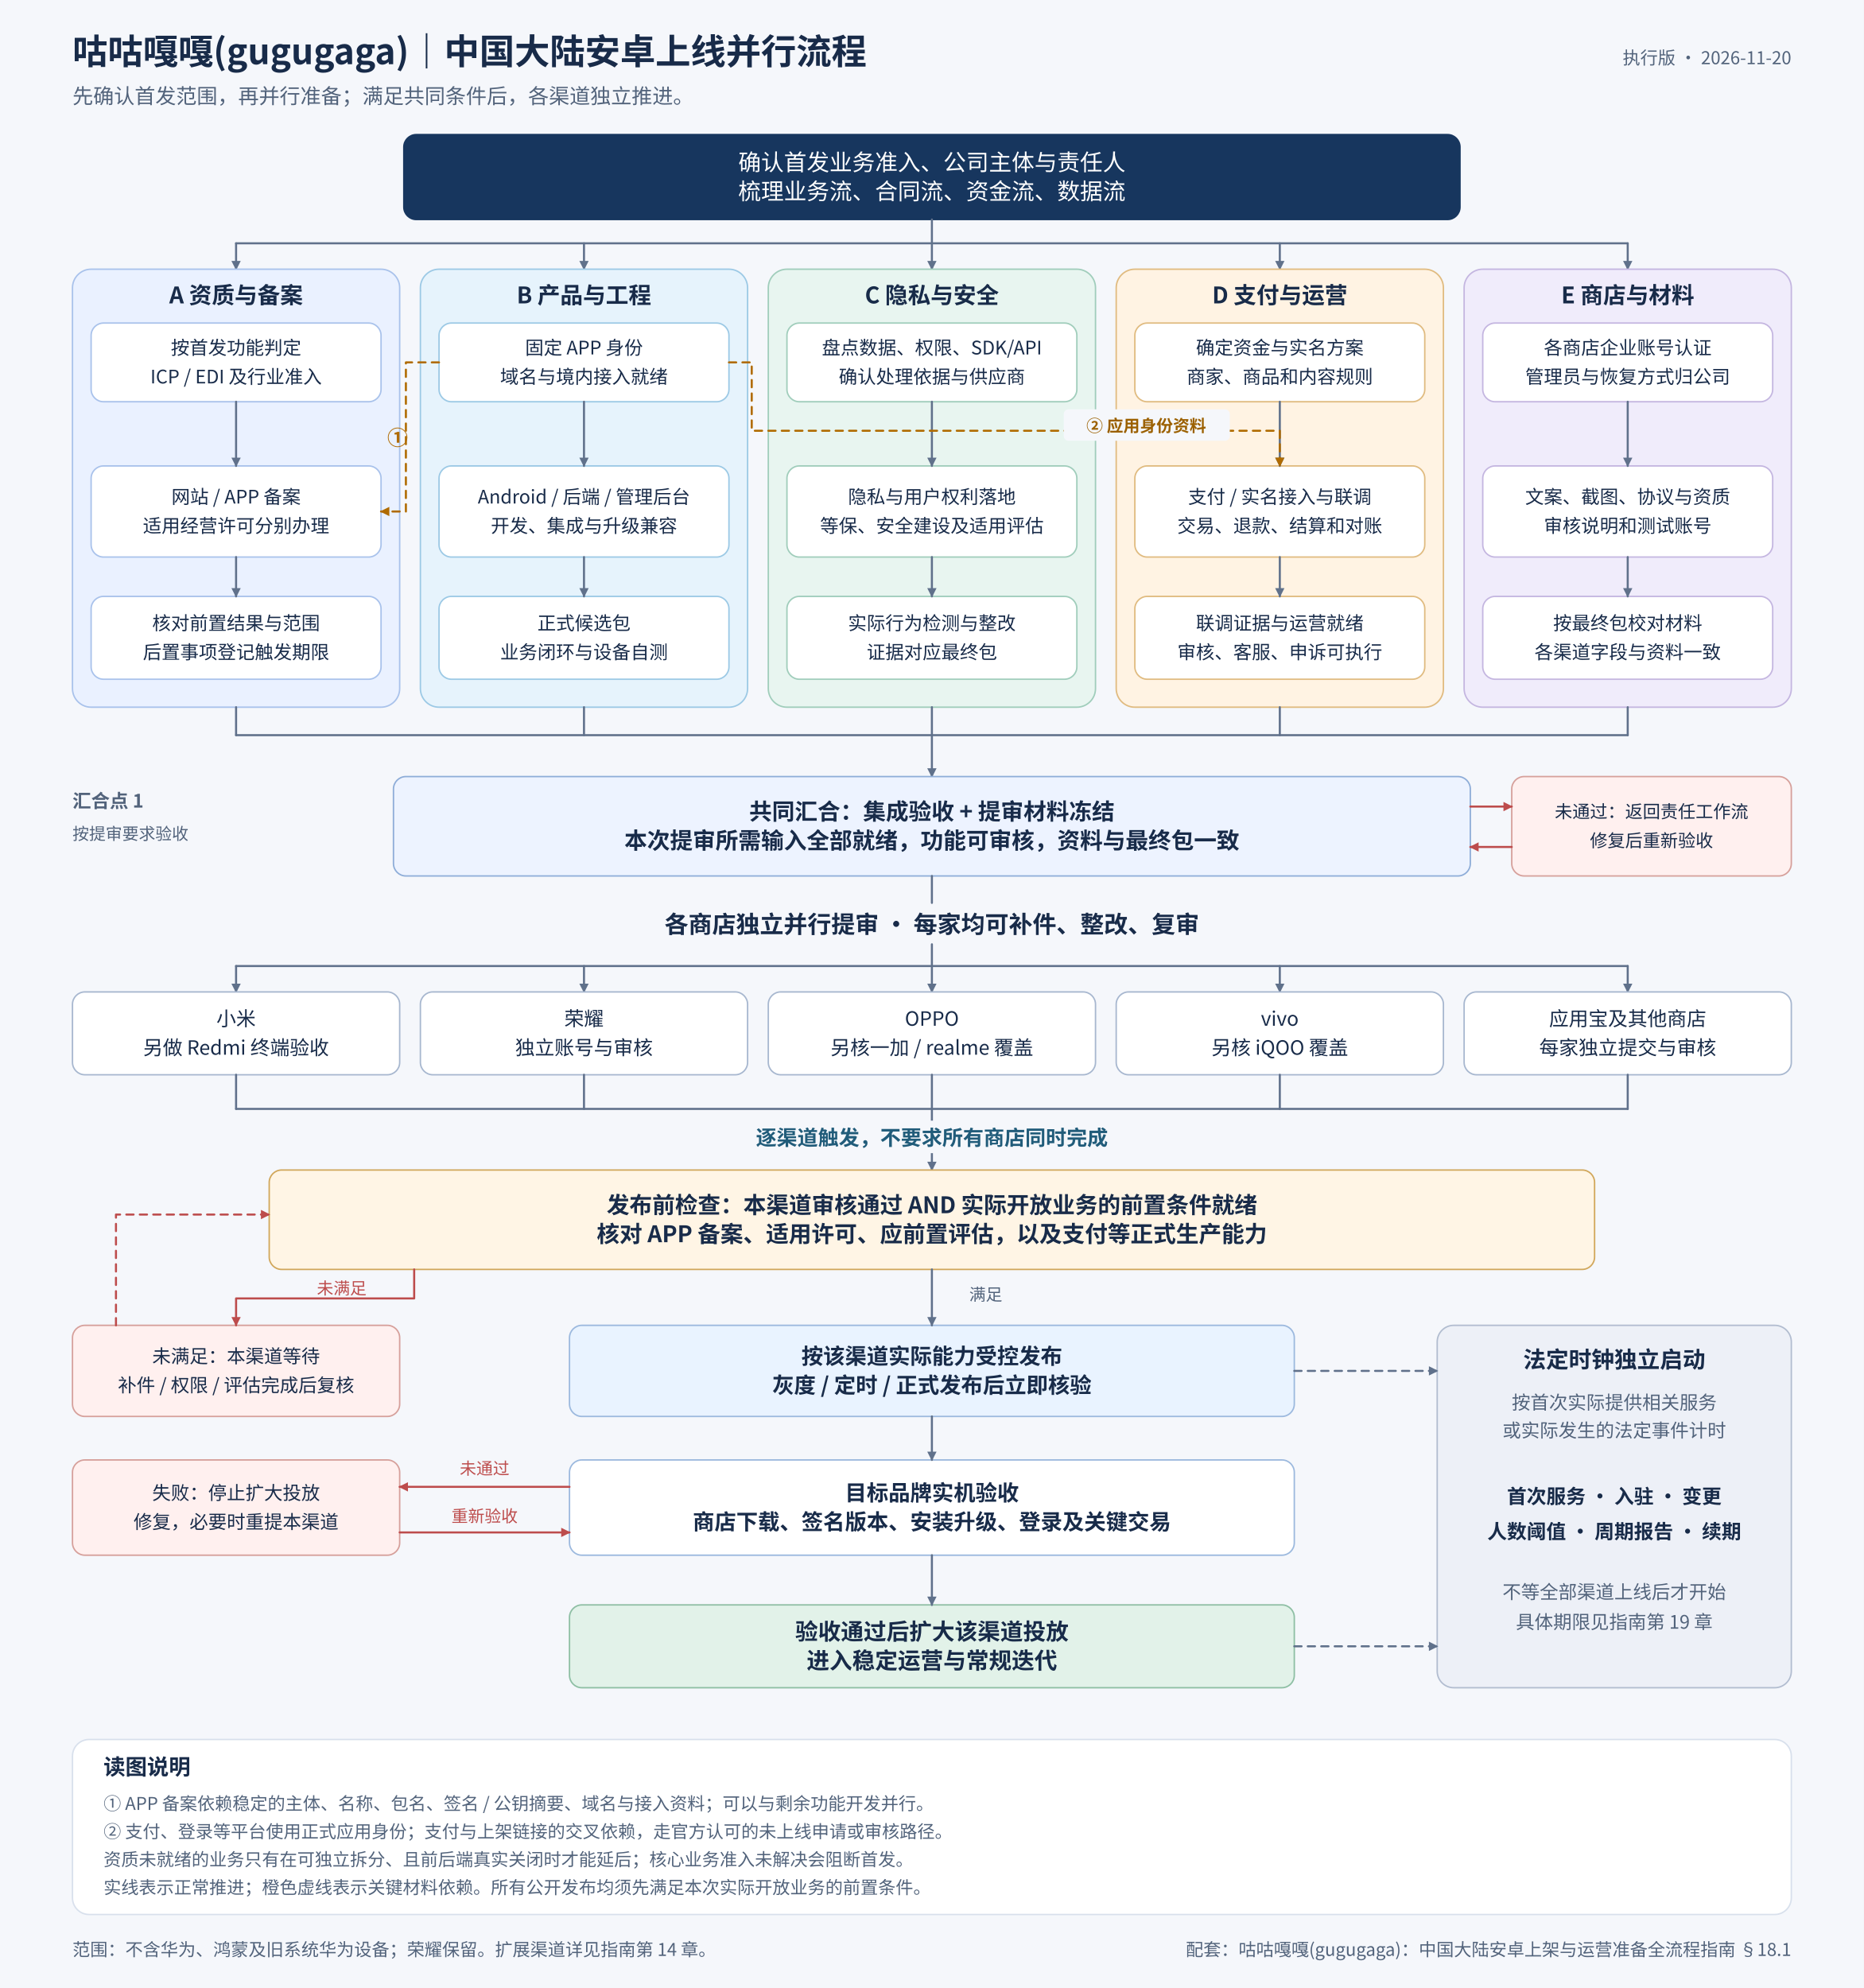
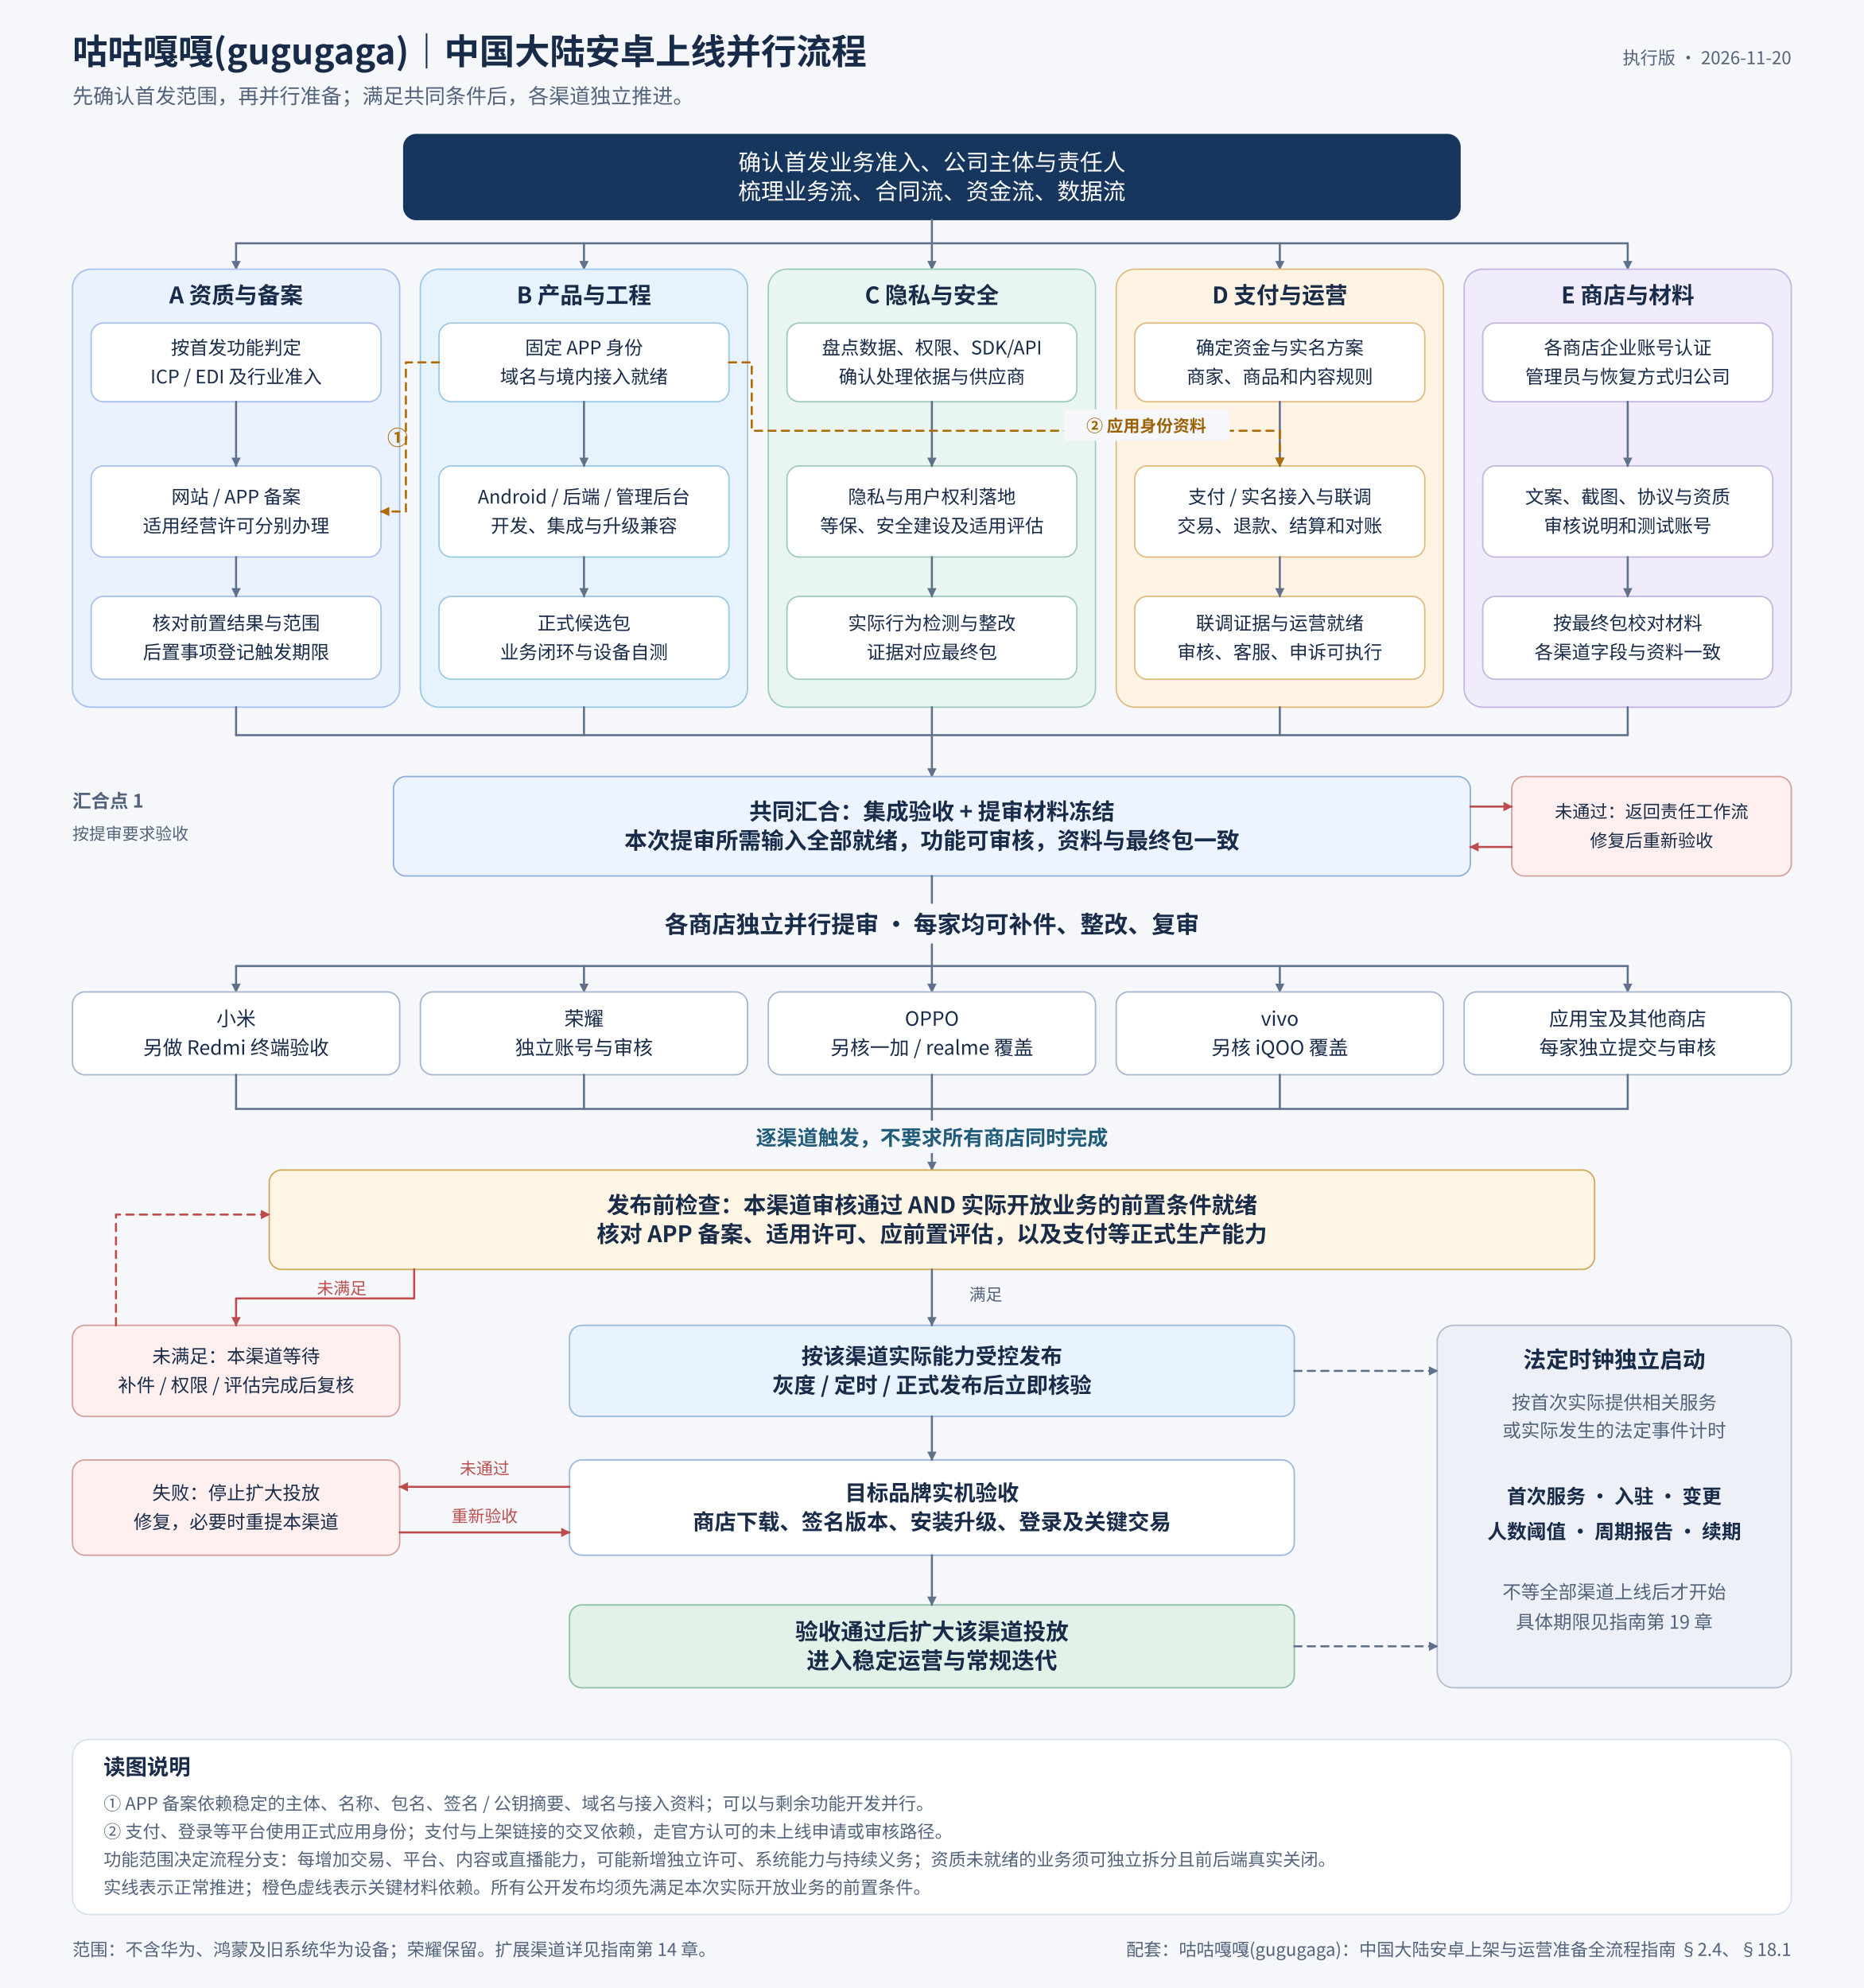
<svg xmlns="http://www.w3.org/2000/svg" width="1800" height="1920" viewBox="0 0 1800 1920" role="img" aria-labelledby="title desc">
  <defs>
    <marker id="arrow" markerWidth="9" markerHeight="9" refX="8" refY="4.5" orient="auto" markerUnits="userSpaceOnUse">
      <path d="M0,0 L9,4.5 L0,9 Z" fill="#60718B" />
    </marker>
    <marker id="amberArrow" markerWidth="9" markerHeight="9" refX="8" refY="4.5" orient="auto" markerUnits="userSpaceOnUse">
      <path d="M0,0 L9,4.5 L0,9 Z" fill="#B06B00" />
    </marker>
    <marker id="redArrow" markerWidth="9" markerHeight="9" refX="8" refY="4.5" orient="auto" markerUnits="userSpaceOnUse">
      <path d="M0,0 L9,4.5 L0,9 Z" fill="#BD4C4C" />
    </marker>
  </defs>
  <rect width="1800" height="1920" fill="#F5F7FB" />
  <g font-family="Noto Sans CJK SC,Microsoft YaHei,sans-serif">
    <text x="70" y="62" text-anchor="start" fill="#182B49" font-size="34" font-weight="700">咕咕嘎嘎(gugugaga)｜中国大陆安卓上线并行流程</text>
    <text x="70" y="100" text-anchor="start" fill="#52637B" font-size="20" font-weight="400">先确认首发范围，再并行准备；满足共同条件后，各渠道独立推进。</text>
    <text x="1730" y="62" text-anchor="end" fill="#52637B" font-size="17" font-weight="400">执行版 · 2026-11-20</text>
    <rect x="390" y="130" width="1020" height="82" rx="12" fill="#17365E" stroke="#17365E" stroke-width="1.4" />
    <text x="900.0" y="164.7" text-anchor="middle" fill="#FFFFFF" font-size="22" font-weight="400">确认首发业务准入、公司主体与责任人</text>
    <text x="900.0" y="192.7" text-anchor="middle" fill="#FFFFFF" font-size="22" font-weight="400">梳理业务流、合同流、资金流、数据流</text>
    <path d="M900 212 V235" fill="none" stroke="#60718B" stroke-width="2" stroke-linejoin="round" stroke-linecap="round" />
    <path d="M228 235 H1572" fill="none" stroke="#60718B" stroke-width="2" stroke-linejoin="round" stroke-linecap="round" />
    <path d="M228 235 V260" fill="none" stroke="#60718B" stroke-width="2" stroke-linejoin="round" stroke-linecap="round" marker-end="url(#arrow)" />
    <path d="M564 235 V260" fill="none" stroke="#60718B" stroke-width="2" stroke-linejoin="round" stroke-linecap="round" marker-end="url(#arrow)" />
    <path d="M900 235 V260" fill="none" stroke="#60718B" stroke-width="2" stroke-linejoin="round" stroke-linecap="round" marker-end="url(#arrow)" />
    <path d="M1236 235 V260" fill="none" stroke="#60718B" stroke-width="2" stroke-linejoin="round" stroke-linecap="round" marker-end="url(#arrow)" />
    <path d="M1572 235 V260" fill="none" stroke="#60718B" stroke-width="2" stroke-linejoin="round" stroke-linecap="round" marker-end="url(#arrow)" />
    <rect x="70" y="260" width="316" height="423" rx="18" fill="#EAF1FF" stroke="#A9C2EB" stroke-width="1.4" />
    <text x="228" y="293" text-anchor="middle" fill="#182B49" font-size="22" font-weight="700">A  资质与备案</text>
    <rect x="88" y="312" width="280" height="76" rx="12" fill="#FFFFFF" stroke="#A9C2EB" stroke-width="1.4" />
    <text x="228.0" y="342.3" text-anchor="middle" fill="#182B49" font-size="18" font-weight="400">按首发功能判定</text>
    <text x="228.0" y="370.3" text-anchor="middle" fill="#182B49" font-size="18" font-weight="400">ICP / EDI 及行业准入</text>
    <rect x="88" y="450" width="280" height="88" rx="12" fill="#FFFFFF" stroke="#A9C2EB" stroke-width="1.4" />
    <text x="228.0" y="486.3" text-anchor="middle" fill="#182B49" font-size="18" font-weight="400">网站 / APP 备案</text>
    <text x="228.0" y="514.3" text-anchor="middle" fill="#182B49" font-size="18" font-weight="400">适用经营许可分别办理</text>
    <rect x="88" y="576" width="280" height="80" rx="12" fill="#FFFFFF" stroke="#A9C2EB" stroke-width="1.4" />
    <text x="228.0" y="608.3" text-anchor="middle" fill="#182B49" font-size="18" font-weight="400">核对前置结果与范围</text>
    <text x="228.0" y="636.3" text-anchor="middle" fill="#182B49" font-size="18" font-weight="400">后置事项登记触发期限</text>
    <path d="M228 388 V450" fill="none" stroke="#60718B" stroke-width="2" stroke-linejoin="round" stroke-linecap="round" marker-end="url(#arrow)" />
    <path d="M228 538 V576" fill="none" stroke="#60718B" stroke-width="2" stroke-linejoin="round" stroke-linecap="round" marker-end="url(#arrow)" />
    <path d="M228 683 V710" fill="none" stroke="#60718B" stroke-width="2" stroke-linejoin="round" stroke-linecap="round" />
    <rect x="406" y="260" width="316" height="423" rx="18" fill="#E6F3FC" stroke="#9CC9E5" stroke-width="1.4" />
    <text x="564" y="293" text-anchor="middle" fill="#182B49" font-size="22" font-weight="700">B  产品与工程</text>
    <rect x="424" y="312" width="280" height="76" rx="12" fill="#FFFFFF" stroke="#9CC9E5" stroke-width="1.4" />
    <text x="564.0" y="342.3" text-anchor="middle" fill="#182B49" font-size="18" font-weight="400">固定 APP 身份</text>
    <text x="564.0" y="370.3" text-anchor="middle" fill="#182B49" font-size="18" font-weight="400">域名与境内接入就绪</text>
    <rect x="424" y="450" width="280" height="88" rx="12" fill="#FFFFFF" stroke="#9CC9E5" stroke-width="1.4" />
    <text x="564.0" y="486.3" text-anchor="middle" fill="#182B49" font-size="18" font-weight="400">Android / 后端 / 管理后台</text>
    <text x="564.0" y="514.3" text-anchor="middle" fill="#182B49" font-size="18" font-weight="400">开发、集成与升级兼容</text>
    <rect x="424" y="576" width="280" height="80" rx="12" fill="#FFFFFF" stroke="#9CC9E5" stroke-width="1.4" />
    <text x="564.0" y="608.3" text-anchor="middle" fill="#182B49" font-size="18" font-weight="400">正式候选包</text>
    <text x="564.0" y="636.3" text-anchor="middle" fill="#182B49" font-size="18" font-weight="400">业务闭环与设备自测</text>
    <path d="M564 388 V450" fill="none" stroke="#60718B" stroke-width="2" stroke-linejoin="round" stroke-linecap="round" marker-end="url(#arrow)" />
    <path d="M564 538 V576" fill="none" stroke="#60718B" stroke-width="2" stroke-linejoin="round" stroke-linecap="round" marker-end="url(#arrow)" />
    <path d="M564 683 V710" fill="none" stroke="#60718B" stroke-width="2" stroke-linejoin="round" stroke-linecap="round" />
    <rect x="742" y="260" width="316" height="423" rx="18" fill="#E8F5F0" stroke="#A0CDBB" stroke-width="1.4" />
    <text x="900" y="293" text-anchor="middle" fill="#182B49" font-size="22" font-weight="700">C  隐私与安全</text>
    <rect x="760" y="312" width="280" height="76" rx="12" fill="#FFFFFF" stroke="#A0CDBB" stroke-width="1.4" />
    <text x="900.0" y="342.3" text-anchor="middle" fill="#182B49" font-size="18" font-weight="400">盘点数据、权限、SDK/API</text>
    <text x="900.0" y="370.3" text-anchor="middle" fill="#182B49" font-size="18" font-weight="400">确认处理依据与供应商</text>
    <rect x="760" y="450" width="280" height="88" rx="12" fill="#FFFFFF" stroke="#A0CDBB" stroke-width="1.4" />
    <text x="900.0" y="486.3" text-anchor="middle" fill="#182B49" font-size="18" font-weight="400">隐私与用户权利落地</text>
    <text x="900.0" y="514.3" text-anchor="middle" fill="#182B49" font-size="18" font-weight="400">等保、安全建设及适用评估</text>
    <rect x="760" y="576" width="280" height="80" rx="12" fill="#FFFFFF" stroke="#A0CDBB" stroke-width="1.4" />
    <text x="900.0" y="608.3" text-anchor="middle" fill="#182B49" font-size="18" font-weight="400">实际行为检测与整改</text>
    <text x="900.0" y="636.3" text-anchor="middle" fill="#182B49" font-size="18" font-weight="400">证据对应最终包</text>
    <path d="M900 388 V450" fill="none" stroke="#60718B" stroke-width="2" stroke-linejoin="round" stroke-linecap="round" marker-end="url(#arrow)" />
    <path d="M900 538 V576" fill="none" stroke="#60718B" stroke-width="2" stroke-linejoin="round" stroke-linecap="round" marker-end="url(#arrow)" />
    <path d="M900 683 V710" fill="none" stroke="#60718B" stroke-width="2" stroke-linejoin="round" stroke-linecap="round" />
    <rect x="1078" y="260" width="316" height="423" rx="18" fill="#FFF3E3" stroke="#E0BB80" stroke-width="1.4" />
    <text x="1236" y="293" text-anchor="middle" fill="#182B49" font-size="22" font-weight="700">D  支付与运营</text>
    <rect x="1096" y="312" width="280" height="76" rx="12" fill="#FFFFFF" stroke="#E0BB80" stroke-width="1.4" />
    <text x="1236.0" y="342.3" text-anchor="middle" fill="#182B49" font-size="18" font-weight="400">确定资金与实名方案</text>
    <text x="1236.0" y="370.3" text-anchor="middle" fill="#182B49" font-size="18" font-weight="400">商家、商品和内容规则</text>
    <rect x="1096" y="450" width="280" height="88" rx="12" fill="#FFFFFF" stroke="#E0BB80" stroke-width="1.4" />
    <text x="1236.0" y="486.3" text-anchor="middle" fill="#182B49" font-size="18" font-weight="400">支付 / 实名接入与联调</text>
    <text x="1236.0" y="514.3" text-anchor="middle" fill="#182B49" font-size="18" font-weight="400">交易、退款、结算和对账</text>
    <rect x="1096" y="576" width="280" height="80" rx="12" fill="#FFFFFF" stroke="#E0BB80" stroke-width="1.4" />
    <text x="1236.0" y="608.3" text-anchor="middle" fill="#182B49" font-size="18" font-weight="400">联调证据与运营就绪</text>
    <text x="1236.0" y="636.3" text-anchor="middle" fill="#182B49" font-size="18" font-weight="400">审核、客服、申诉可执行</text>
    <path d="M1236 388 V450" fill="none" stroke="#60718B" stroke-width="2" stroke-linejoin="round" stroke-linecap="round" marker-end="url(#arrow)" />
    <path d="M1236 538 V576" fill="none" stroke="#60718B" stroke-width="2" stroke-linejoin="round" stroke-linecap="round" marker-end="url(#arrow)" />
    <path d="M1236 683 V710" fill="none" stroke="#60718B" stroke-width="2" stroke-linejoin="round" stroke-linecap="round" />
    <rect x="1414" y="260" width="316" height="423" rx="18" fill="#F0ECFB" stroke="#C4B6E0" stroke-width="1.4" />
    <text x="1572" y="293" text-anchor="middle" fill="#182B49" font-size="22" font-weight="700">E  商店与材料</text>
    <rect x="1432" y="312" width="280" height="76" rx="12" fill="#FFFFFF" stroke="#C4B6E0" stroke-width="1.4" />
    <text x="1572.0" y="342.3" text-anchor="middle" fill="#182B49" font-size="18" font-weight="400">各商店企业账号认证</text>
    <text x="1572.0" y="370.3" text-anchor="middle" fill="#182B49" font-size="18" font-weight="400">管理员与恢复方式归公司</text>
    <rect x="1432" y="450" width="280" height="88" rx="12" fill="#FFFFFF" stroke="#C4B6E0" stroke-width="1.4" />
    <text x="1572.0" y="486.3" text-anchor="middle" fill="#182B49" font-size="18" font-weight="400">文案、截图、协议与资质</text>
    <text x="1572.0" y="514.3" text-anchor="middle" fill="#182B49" font-size="18" font-weight="400">审核说明和测试账号</text>
    <rect x="1432" y="576" width="280" height="80" rx="12" fill="#FFFFFF" stroke="#C4B6E0" stroke-width="1.4" />
    <text x="1572.0" y="608.3" text-anchor="middle" fill="#182B49" font-size="18" font-weight="400">按最终包校对材料</text>
    <text x="1572.0" y="636.3" text-anchor="middle" fill="#182B49" font-size="18" font-weight="400">各渠道字段与资料一致</text>
    <path d="M1572 388 V450" fill="none" stroke="#60718B" stroke-width="2" stroke-linejoin="round" stroke-linecap="round" marker-end="url(#arrow)" />
    <path d="M1572 538 V576" fill="none" stroke="#60718B" stroke-width="2" stroke-linejoin="round" stroke-linecap="round" marker-end="url(#arrow)" />
    <path d="M1572 683 V710" fill="none" stroke="#60718B" stroke-width="2" stroke-linejoin="round" stroke-linecap="round" />
    <path d="M424 350 H392 V494 H368" fill="none" stroke="#B06B00" stroke-width="2" stroke-linejoin="round" stroke-linecap="round" stroke-dasharray="7 6" marker-end="url(#amberArrow)" />
    <text x="384" y="430" text-anchor="middle" fill="#B06B00" font-size="20" font-weight="700">①</text>
    <path d="M704 350 H726 V416 H1236 V450" fill="none" stroke="#B06B00" stroke-width="2" stroke-linejoin="round" stroke-linecap="round" stroke-dasharray="7 6" marker-end="url(#amberArrow)" />
    <rect x="1028" y="396" width="159" height="29" rx="4" fill="#F5F7FB" stroke="#F5F7FB" stroke-width="1.4" />
    <text x="1107" y="417" text-anchor="middle" fill="#9B6000" font-size="16" font-weight="600">② 应用身份资料</text>
    <path d="M228 710 H1572" fill="none" stroke="#60718B" stroke-width="2" stroke-linejoin="round" stroke-linecap="round" />
    <path d="M900 710 V750" fill="none" stroke="#60718B" stroke-width="2" stroke-linejoin="round" stroke-linecap="round" marker-end="url(#arrow)" />
    <rect x="380" y="750" width="1040" height="96" rx="12" fill="#EDF3FF" stroke="#8EADD8" stroke-width="1.4" />
    <text x="900.0" y="791.7" text-anchor="middle" fill="#182B49" font-size="22" font-weight="600">共同汇合：集成验收 + 提审材料冻结</text>
    <text x="900.0" y="819.7" text-anchor="middle" fill="#182B49" font-size="22" font-weight="600">本次提审所需输入全部就绪，功能可审核，资料与最终包一致</text>
    <rect x="1460" y="750" width="270" height="96" rx="12" fill="#FFF0EF" stroke="#D6A09B" stroke-width="1.4" />
    <text x="1595.0" y="789.95" text-anchor="middle" fill="#182B49" font-size="17" font-weight="400">未通过：返回责任工作流</text>
    <text x="1595.0" y="817.95" text-anchor="middle" fill="#182B49" font-size="17" font-weight="400">修复后重新验收</text>
    <path d="M1420 779 H1460" fill="none" stroke="#BD4C4C" stroke-width="2" stroke-linejoin="round" stroke-linecap="round" marker-end="url(#redArrow)" />
    <path d="M1460 818 H1420" fill="none" stroke="#BD4C4C" stroke-width="2" stroke-linejoin="round" stroke-linecap="round" marker-end="url(#redArrow)" />
    <text x="70" y="780" text-anchor="start" fill="#52637B" font-size="18" font-weight="600">汇合点 1</text>
    <text x="70" y="811" text-anchor="start" fill="#52637B" font-size="16" font-weight="400">按提审要求验收</text>
    <text x="900" y="901" text-anchor="middle" fill="#182B49" font-size="23" font-weight="700">各商店独立并行提审 · 每家均可补件、整改、复审</text>
    <path d="M900 846 V872" fill="none" stroke="#60718B" stroke-width="2" stroke-linejoin="round" stroke-linecap="round" />
    <path d="M900 912 V933" fill="none" stroke="#60718B" stroke-width="2" stroke-linejoin="round" stroke-linecap="round" />
    <path d="M228 933 H1572" fill="none" stroke="#60718B" stroke-width="2" stroke-linejoin="round" stroke-linecap="round" />
    <path d="M228 933 V958" fill="none" stroke="#60718B" stroke-width="2" stroke-linejoin="round" stroke-linecap="round" marker-end="url(#arrow)" />
    <rect x="70" y="958" width="316" height="80" rx="12" fill="#FFFFFF" stroke="#A7B7CF" stroke-width="1.4" />
    <text x="228.0" y="990.65" text-anchor="middle" fill="#182B49" font-size="19" font-weight="500">小米</text>
    <text x="228.0" y="1018.65" text-anchor="middle" fill="#182B49" font-size="19" font-weight="500">另做 Redmi 终端验收</text>
    <path d="M228 1038 V1071" fill="none" stroke="#60718B" stroke-width="2" stroke-linejoin="round" stroke-linecap="round" />
    <path d="M564 933 V958" fill="none" stroke="#60718B" stroke-width="2" stroke-linejoin="round" stroke-linecap="round" marker-end="url(#arrow)" />
    <rect x="406" y="958" width="316" height="80" rx="12" fill="#FFFFFF" stroke="#A7B7CF" stroke-width="1.4" />
    <text x="564.0" y="990.65" text-anchor="middle" fill="#182B49" font-size="19" font-weight="500">荣耀</text>
    <text x="564.0" y="1018.65" text-anchor="middle" fill="#182B49" font-size="19" font-weight="500">独立账号与审核</text>
    <path d="M564 1038 V1071" fill="none" stroke="#60718B" stroke-width="2" stroke-linejoin="round" stroke-linecap="round" />
    <path d="M900 933 V958" fill="none" stroke="#60718B" stroke-width="2" stroke-linejoin="round" stroke-linecap="round" marker-end="url(#arrow)" />
    <rect x="742" y="958" width="316" height="80" rx="12" fill="#FFFFFF" stroke="#A7B7CF" stroke-width="1.4" />
    <text x="900.0" y="990.65" text-anchor="middle" fill="#182B49" font-size="19" font-weight="500">OPPO</text>
    <text x="900.0" y="1018.65" text-anchor="middle" fill="#182B49" font-size="19" font-weight="500">另核一加 / realme 覆盖</text>
    <path d="M900 1038 V1071" fill="none" stroke="#60718B" stroke-width="2" stroke-linejoin="round" stroke-linecap="round" />
    <path d="M1236 933 V958" fill="none" stroke="#60718B" stroke-width="2" stroke-linejoin="round" stroke-linecap="round" marker-end="url(#arrow)" />
    <rect x="1078" y="958" width="316" height="80" rx="12" fill="#FFFFFF" stroke="#A7B7CF" stroke-width="1.4" />
    <text x="1236.0" y="990.65" text-anchor="middle" fill="#182B49" font-size="19" font-weight="500">vivo</text>
    <text x="1236.0" y="1018.65" text-anchor="middle" fill="#182B49" font-size="19" font-weight="500">另核 iQOO 覆盖</text>
    <path d="M1236 1038 V1071" fill="none" stroke="#60718B" stroke-width="2" stroke-linejoin="round" stroke-linecap="round" />
    <path d="M1572 933 V958" fill="none" stroke="#60718B" stroke-width="2" stroke-linejoin="round" stroke-linecap="round" marker-end="url(#arrow)" />
    <rect x="1414" y="958" width="316" height="80" rx="12" fill="#FFFFFF" stroke="#A7B7CF" stroke-width="1.4" />
    <text x="1572.0" y="990.65" text-anchor="middle" fill="#182B49" font-size="19" font-weight="500">应用宝及其他商店</text>
    <text x="1572.0" y="1018.65" text-anchor="middle" fill="#182B49" font-size="19" font-weight="500">每家独立提交与审核</text>
    <path d="M1572 1038 V1071" fill="none" stroke="#60718B" stroke-width="2" stroke-linejoin="round" stroke-linecap="round" />
    <path d="M228 1071 H1572" fill="none" stroke="#60718B" stroke-width="2" stroke-linejoin="round" stroke-linecap="round" />
    <path d="M900 1071 V1130" fill="none" stroke="#60718B" stroke-width="2" stroke-linejoin="round" stroke-linecap="round" marker-end="url(#arrow)" />
    <rect x="616" y="1083" width="568" height="30" rx="4" fill="#F5F7FB" stroke="#F5F7FB" stroke-width="1.4" />
    <text x="900" y="1106" text-anchor="middle" fill="#215C7A" font-size="20" font-weight="600">逐渠道触发，不要求所有商店同时完成</text>
    <rect x="260" y="1130" width="1280" height="96" rx="12" fill="#FFF5E5" stroke="#D1A75B" stroke-width="1.4" />
    <text x="900.0" y="1171.7" text-anchor="middle" fill="#182B49" font-size="22" font-weight="600">发布前检查：本渠道审核通过 AND 实际开放业务的前置条件就绪</text>
    <text x="900.0" y="1199.7" text-anchor="middle" fill="#182B49" font-size="22" font-weight="600">核对 APP 备案、适用许可、应前置评估，以及支付等正式生产能力</text>
    <rect x="70" y="1280" width="316" height="88" rx="12" fill="#FFF0EF" stroke="#D6A09B" stroke-width="1.4" />
    <text x="228.0" y="1316.3" text-anchor="middle" fill="#182B49" font-size="18" font-weight="400">未满足：本渠道等待</text>
    <text x="228.0" y="1344.3" text-anchor="middle" fill="#182B49" font-size="18" font-weight="400">补件 / 权限 / 评估完成后复核</text>
    <path d="M400 1226 V1254 H228 V1280" fill="none" stroke="#BD4C4C" stroke-width="2" stroke-linejoin="round" stroke-linecap="round" marker-end="url(#redArrow)" />
    <text x="330" y="1250" text-anchor="middle" fill="#BD4C4C" font-size="16" font-weight="400">未满足</text>
    <path d="M112 1280 V1173 H260" fill="none" stroke="#BD4C4C" stroke-width="2" stroke-linejoin="round" stroke-linecap="round" stroke-dasharray="7 6" marker-end="url(#redArrow)" />
    <rect x="550" y="1280" width="700" height="88" rx="12" fill="#E9F3FF" stroke="#9CB9DE" stroke-width="1.4" />
    <text x="900.0" y="1317.35" text-anchor="middle" fill="#182B49" font-size="21" font-weight="600">按该渠道实际能力受控发布</text>
    <text x="900.0" y="1345.35" text-anchor="middle" fill="#182B49" font-size="21" font-weight="600">灰度 / 定时 / 正式发布后立即核验</text>
    <path d="M900 1226 V1280" fill="none" stroke="#60718B" stroke-width="2" stroke-linejoin="round" stroke-linecap="round" marker-end="url(#arrow)" />
    <text x="936" y="1256" text-anchor="start" fill="#52637B" font-size="16" font-weight="400">满足</text>
    <rect x="550" y="1410" width="700" height="92" rx="12" fill="#FFFFFF" stroke="#9CB9DE" stroke-width="1.4" />
    <text x="900.0" y="1449.35" text-anchor="middle" fill="#182B49" font-size="21" font-weight="600">目标品牌实机验收</text>
    <text x="900.0" y="1477.35" text-anchor="middle" fill="#182B49" font-size="21" font-weight="600">商店下载、签名版本、安装升级、登录及关键交易</text>
    <path d="M900 1368 V1410" fill="none" stroke="#60718B" stroke-width="2" stroke-linejoin="round" stroke-linecap="round" marker-end="url(#arrow)" />
    <rect x="70" y="1410" width="316" height="92" rx="12" fill="#FFF0EF" stroke="#D6A09B" stroke-width="1.4" />
    <text x="228.0" y="1448.3" text-anchor="middle" fill="#182B49" font-size="18" font-weight="400">失败：停止扩大投放</text>
    <text x="228.0" y="1476.3" text-anchor="middle" fill="#182B49" font-size="18" font-weight="400">修复，必要时重提本渠道</text>
    <path d="M550 1436 H386" fill="none" stroke="#BD4C4C" stroke-width="2" stroke-linejoin="round" stroke-linecap="round" marker-end="url(#redArrow)" />
    <path d="M386 1480 H550" fill="none" stroke="#BD4C4C" stroke-width="2" stroke-linejoin="round" stroke-linecap="round" marker-end="url(#redArrow)" />
    <text x="468" y="1424" text-anchor="middle" fill="#BD4C4C" font-size="16" font-weight="400">未通过</text>
    <text x="468" y="1470" text-anchor="middle" fill="#BD4C4C" font-size="16" font-weight="400">重新验收</text>
    <rect x="550" y="1550" width="700" height="80" rx="12" fill="#E2F2E9" stroke="#8EBFA4" stroke-width="1.4" />
    <text x="900.0" y="1583.7" text-anchor="middle" fill="#182B49" font-size="22" font-weight="600">验收通过后扩大该渠道投放</text>
    <text x="900.0" y="1611.7" text-anchor="middle" fill="#182B49" font-size="22" font-weight="600">进入稳定运营与常规迭代</text>
    <path d="M900 1502 V1550" fill="none" stroke="#60718B" stroke-width="2" stroke-linejoin="round" stroke-linecap="round" marker-end="url(#arrow)" />
    <rect x="1388" y="1280" width="342" height="350" rx="16" fill="#EDF0F7" stroke="#B2BDD0" stroke-width="1.4" />
    <text x="1559" y="1321" text-anchor="middle" fill="#182B49" font-size="22" font-weight="700">法定时钟独立启动</text>
    <text x="1559" y="1361" text-anchor="middle" fill="#52637B" font-size="18" font-weight="400">按首次实际提供相关服务</text>
    <text x="1559" y="1388" text-anchor="middle" fill="#52637B" font-size="18" font-weight="400">或实际发生的法定事件计时</text>
    <path d="M1250 1324 H1388" fill="none" stroke="#60718B" stroke-width="2" stroke-linejoin="round" stroke-linecap="round" stroke-dasharray="7 6" marker-end="url(#arrow)" />
    <text x="1559" y="1452" text-anchor="middle" fill="#182B49" font-size="19" font-weight="600">首次服务 · 入驻 · 变更</text>
    <text x="1559" y="1486" text-anchor="middle" fill="#182B49" font-size="19" font-weight="600">人数阈值 · 周期报告 · 续期</text>
    <text x="1559" y="1544" text-anchor="middle" fill="#52637B" font-size="18" font-weight="400">不等全部渠道上线后才开始</text>
    <text x="1559" y="1573" text-anchor="middle" fill="#52637B" font-size="18" font-weight="400">具体期限见指南第 19 章</text>
    <path d="M1250 1590 H1388" fill="none" stroke="#60718B" stroke-width="2" stroke-linejoin="round" stroke-linecap="round" stroke-dasharray="7 6" marker-end="url(#arrow)" />
    <rect x="70" y="1680" width="1660" height="169" rx="16" fill="#FFFFFF" stroke="#D8E0EC" stroke-width="1.4" />
    <text x="100" y="1714" text-anchor="start" fill="#182B49" font-size="21" font-weight="700">读图说明</text>
    <text x="100" y="1748" text-anchor="start" fill="#52637B" font-size="17" font-weight="400">① APP 备案依赖稳定的主体、名称、包名、签名 / 公钥摘要、域名与接入资料；可以与剩余功能开发并行。</text>
    <text x="100" y="1775" text-anchor="start" fill="#52637B" font-size="17" font-weight="400">② 支付、登录等平台使用正式应用身份；支付与上架链接的交叉依赖，走官方认可的未上线申请或审核路径。</text>
-     <text x="100" y="1802" text-anchor="start" fill="#52637B" font-size="17" font-weight="400">资质未就绪的业务只有在可独立拆分、且前后端真实关闭时才能延后；核心业务准入未解决会阻断首发。</text>
+     <text x="100" y="1802" text-anchor="start" fill="#52637B" font-size="17" font-weight="400">功能范围决定流程分支：每增加交易、平台、内容或直播能力，可能新增独立许可、系统能力与持续义务；资质未就绪的业务须可独立拆分且前后端真实关闭。</text>
    <text x="100" y="1829" text-anchor="start" fill="#52637B" font-size="17" font-weight="400">实线表示正常推进；橙色虚线表示关键材料依赖。所有公开发布均须先满足本次实际开放业务的前置条件。</text>
    <text x="70" y="1889" text-anchor="start" fill="#52637B" font-size="17" font-weight="400">范围：不含华为、鸿蒙及旧系统华为设备；荣耀保留。扩展渠道详见指南第 14 章。</text>
-     <text x="1730" y="1889" text-anchor="end" fill="#52637B" font-size="17" font-weight="400">配套：咕咕嘎嘎(gugugaga)：中国大陆安卓上架与运营准备全流程指南 §18.1</text>
+     <text x="1730" y="1889" text-anchor="end" fill="#52637B" font-size="17" font-weight="400">配套：咕咕嘎嘎(gugugaga)：中国大陆安卓上架与运营准备全流程指南 §2.4、§18.1</text>
  </g>
</svg>
